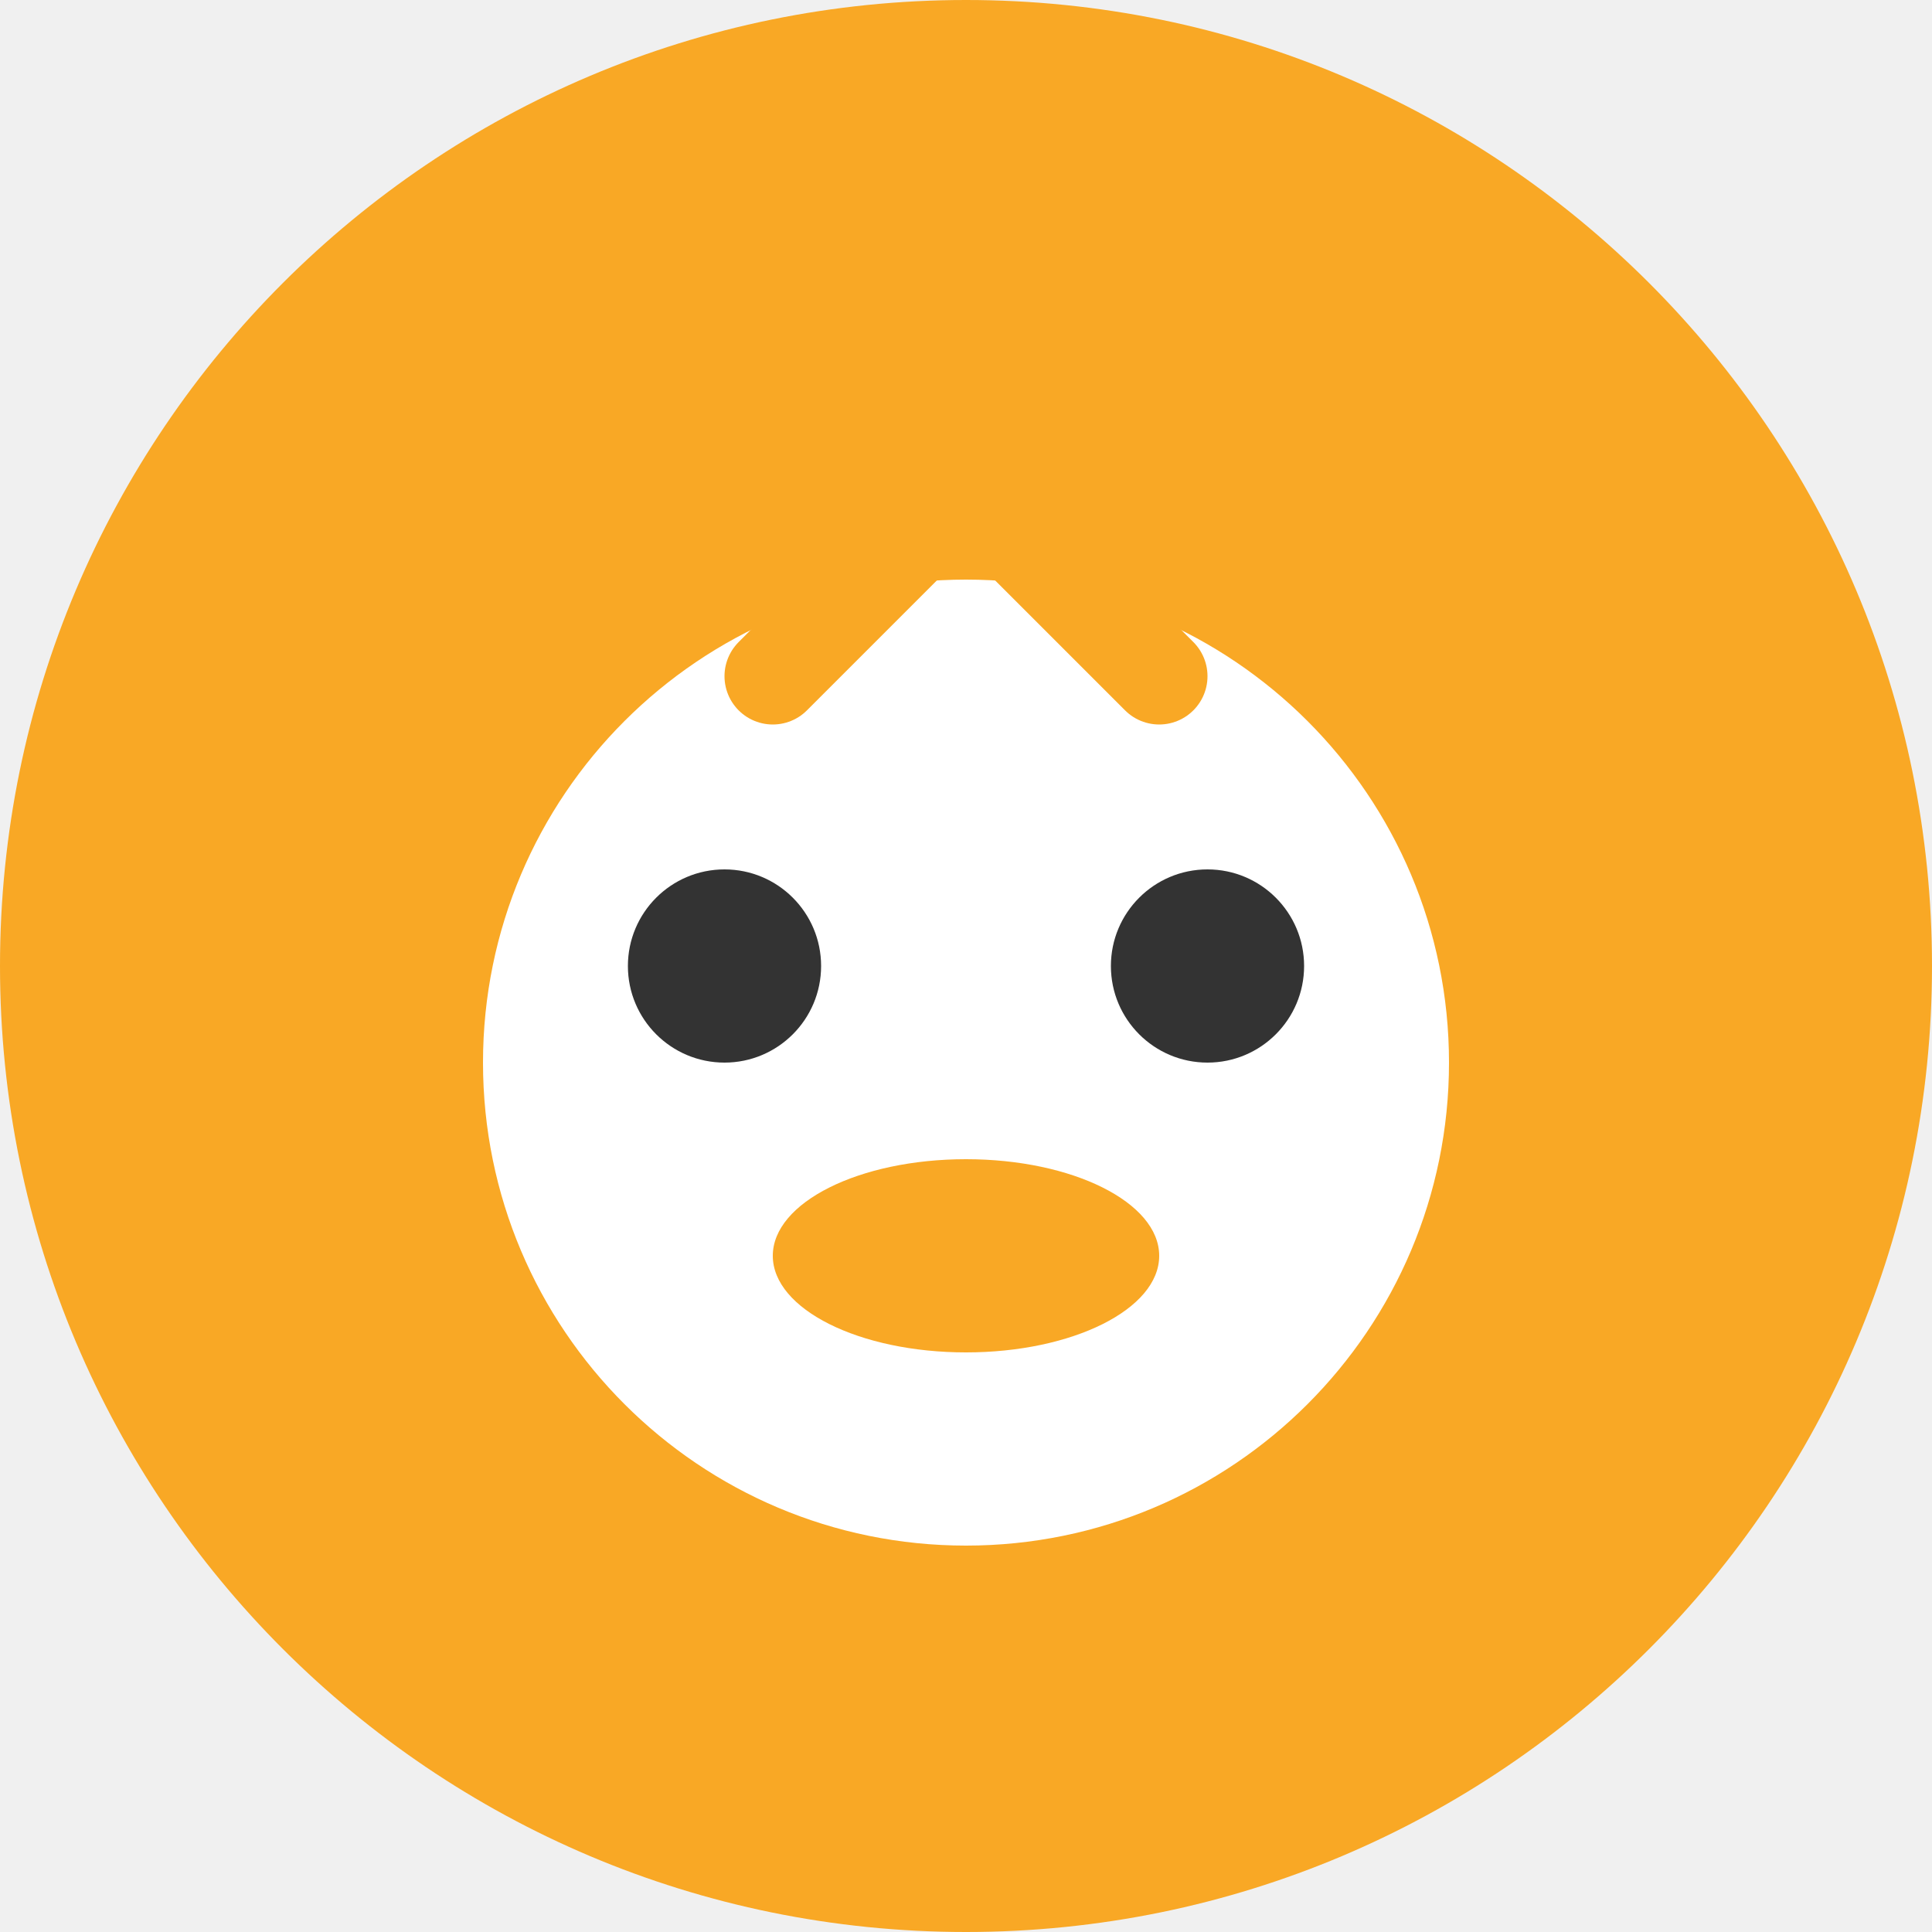
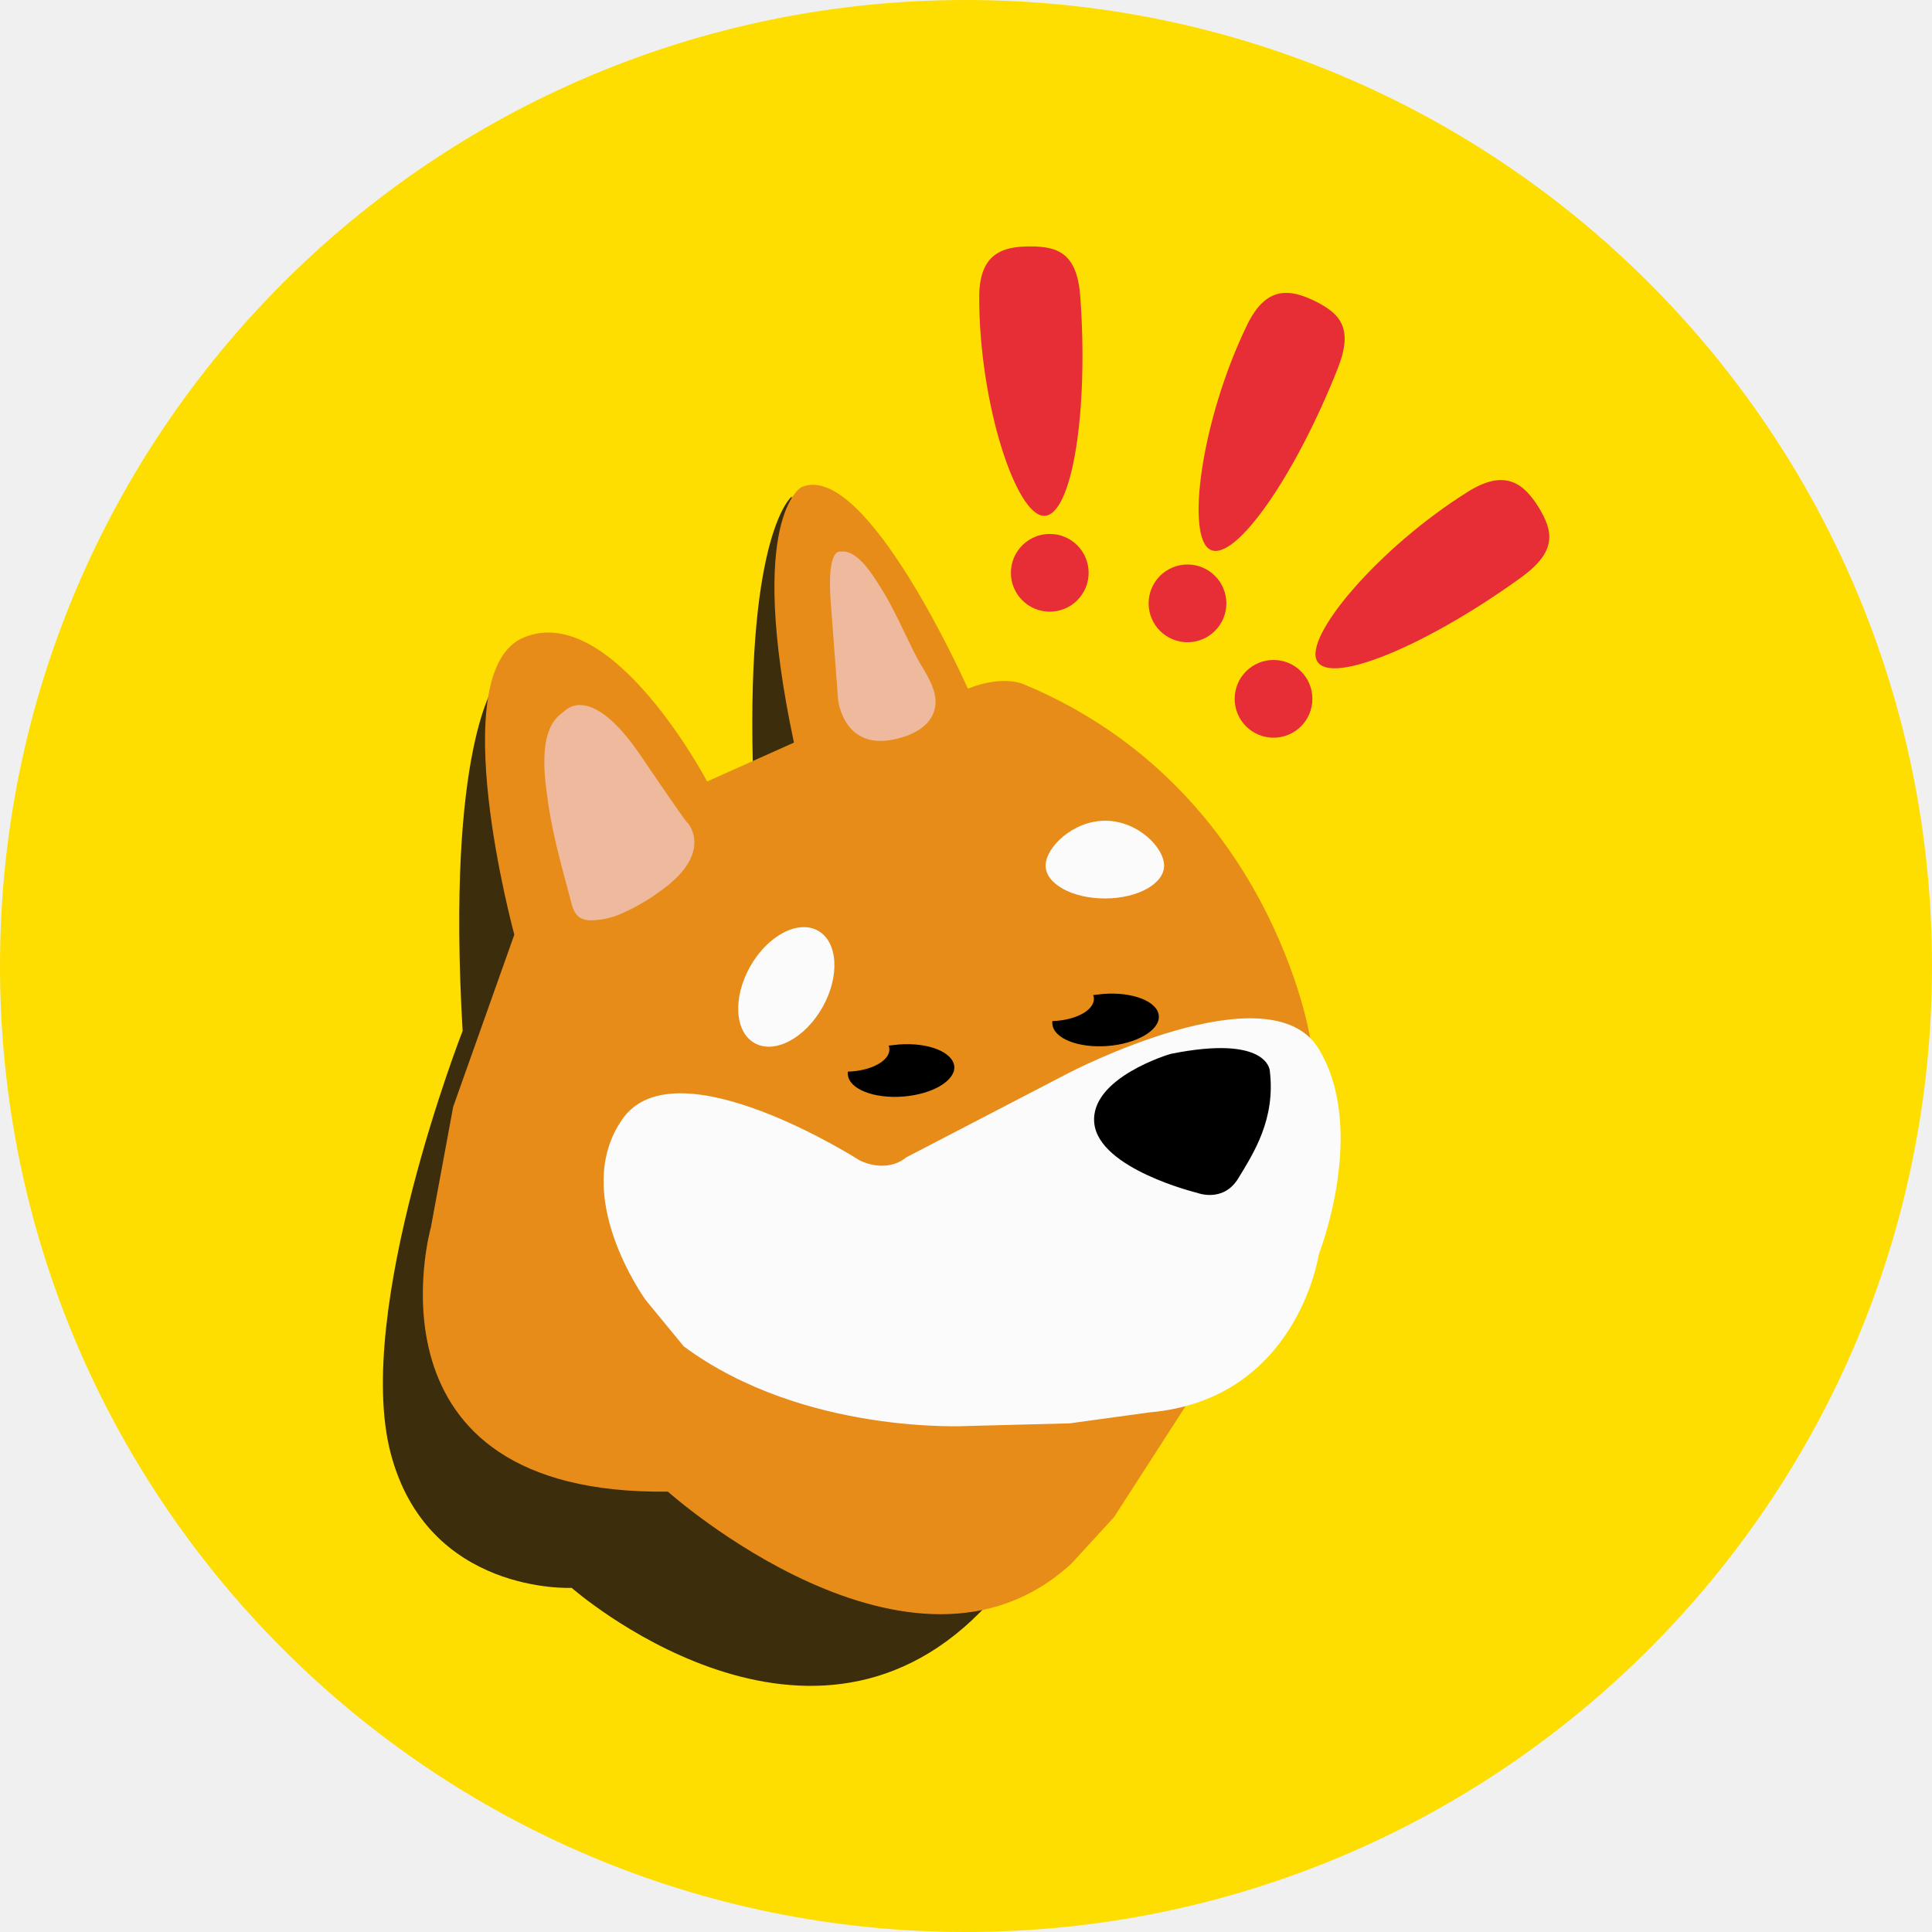
- <svg xmlns="http://www.w3.org/2000/svg" viewBox="0 0 40 40" fill="none">
-   <circle cx="20" cy="20" r="20" fill="#F9A825" />
-   <circle cx="20" cy="22" r="10" fill="white" />
-   <circle cx="15" cy="20" r="2" fill="#333" />
-   <circle cx="25" cy="20" r="2" fill="#333" />
-   <ellipse cx="20" cy="26" rx="4" ry="2" fill="#F9A825" />
-   <path d="M16 14L20 10L24 14" stroke="#F9A825" stroke-width="2" stroke-linecap="round" />
+ <svg xmlns="http://www.w3.org/2000/svg" version="1.1" id="CIRCLE_OUTLINE_BLACK" x="0px" y="0px" viewBox="0 0 512 512" style="enable-background:new 0 0 512 512;" xml:space="preserve">
+   <style type="text/css">
+ 	.st0{fill:#FDDE00;}
+ 	.st1{fill:#3C2D0C;}
+ 	.st2{fill:#E78C19;}
+ 	.st3{fill:#EFB99D;}
+ 	.st4{fill:#FBFBFB;}
+ 	.st5{fill:#E72D36;}
+ </style>
+   <circle class="st0" cx="256" cy="256" r="256" />
+   <path class="st1" d="M131.4,181c0,0-13.2,16.7-8.8,92.2c0,0-28.9,74-19.1,111.8c9.8,37.7,48,35.8,48,35.8s61.3,53.9,108.3,6.4  c47.1-47.6-39.2-231.9-39.2-231.9l-10.8-63.7c0,0-11.8,9.3-10.3,70.6s-24,18.1-24,18.1L131.4,181z" />
+   <path class="st2" d="M136.3,247.7l-16.2,45.6l-5.9,31.9c0,0-20.1,71.1,62.8,70.1c0,0,64.7,57.9,106.9,19.1l11.3-12.3l19.6-30.4  l32.4-96.6c0,0-10.3-66.2-75.5-93.6c0,0-5.4-2.9-15.2,1c0,0-27-60.8-44.1-53.4c0,0-14.7,7.8-2,67.7l-23,10.3  c0,0-25.2-47.8-48.5-38.2C117.2,177.6,136.3,247.7,136.3,247.7z" />
+   <path class="st3" d="M220.1,158.9l2,26.5c0,0,1.5,15.2,17.6,9.8c4.6-1.5,8.6-4.7,8.2-9.9c-0.3-3.9-3-7.5-4.8-10.8  c-3.3-6.3-6-13-9.9-19.1c-2-3.1-6.1-10-10.6-9.2C222.6,146.2,219.2,145.2,220.1,158.9z" />
+   <path class="st3" d="M149.3,188.7c0.3-0.2,6.9-8.5,20.6,11.7c13.7,20.2,12.3,17.6,12.3,17.6s7.4,8.1-7.7,18.5  c-3.3,2.4-6.9,4.4-10.7,6c-2.4,0.9-4.9,1.4-7.4,1.4c-2.9-0.1-4.2-1.6-4.9-4.3c-2.3-8.8-4.9-17.6-6.2-26.6  C144.3,206,142.3,193.2,149.3,188.7z" />
+   <path class="st4" d="M308.5,229.4c0,4.8-7,8.7-15.7,8.7c-8.7,0-15.7-3.9-15.7-8.7s7.2-11.9,15.8-11.9S308.5,224.6,308.5,229.4z" />
+   <ellipse transform="matrix(0.4925 -0.8703 0.8703 0.4925 -121.8385 314.1253)" class="st4" cx="208.4" cy="261.5" rx="17.1" ry="11" />
+   <path class="st4" d="M240.2,306.7l42.9-22.3c0,0,53.4-27.9,66.4-6.4s0,54.4,0,54.4s-5.6,38.5-44.9,41.9l-21.1,2.9l-27,0.7  c0,0-43.4,2.5-75.3-21.1l-10.1-12.3c0,0-20.3-27.9-6.1-48s62.8,11,62.8,11S234.6,311.2,240.2,306.7z" />
+   <circle class="st5" cx="337.5" cy="185.2" r="10.3" />
+   <circle class="st5" cx="314.7" cy="159.9" r="10.3" />
+   <circle class="st5" cx="278.2" cy="151.8" r="10.3" />
+   <path class="st5" d="M286.3,78.8c2.2,30.4-2.2,57.9-9.6,57.9s-17.2-29.7-17.2-57.9c0-11.6,6.1-13.5,13.5-13.5  C280.5,65.3,285.5,67.2,286.3,78.8z" />
+   <path class="st5" d="M354.5,97.7c-11.2,28.3-27.1,51.2-33.7,48c-6.6-3.2-2.6-34.2,9.7-59.6c5.1-10.5,11.4-9.5,18-6.3  C355.1,83.1,358.8,86.9,354.5,97.7z" />
+   <path class="st5" d="M403.3,152.9c-24.7,17.9-50.3,28.7-54.2,22.4c-3.9-6.3,16.2-30.2,40.1-45.1c9.9-6.1,14.7-1.9,18.6,4.3  C411.6,140.8,412.7,146,403.3,152.9z" />
+   <path d="M238.2,276.8c-0.9,0.1-1.8,0.2-2.7,0.3c0.1,0.3,0.2,0.6,0.2,1c0,3.1-4.9,5.7-11,5.9c0,0.3-0.1,0.5,0,0.8  c0.3,3.8,6.9,6.4,14.6,5.8c7.8-0.6,13.9-4.2,13.6-8C252.5,278.8,246,276.2,238.2,276.8z" />
+   <path d="M292.4,263.4c-0.9,0.1-1.8,0.2-2.7,0.3c0.1,0.3,0.2,0.6,0.2,1c0,3.1-4.9,5.7-11,5.9c0,0.3-0.1,0.5,0,0.8  c0.3,3.8,6.9,6.4,14.6,5.8c7.8-0.6,13.9-4.2,13.6-8C306.8,265.4,300.2,262.8,292.4,263.4z" />
+   <path d="M310.2,279.3c0,0-21.5,6.3-20.2,18.4s27.2,18.4,27.2,18.4s7,2.8,11-3.9c4-6.6,9.9-15.6,8.3-28.5  C336.5,283.7,336,274.1,310.2,279.3z" />
</svg>
